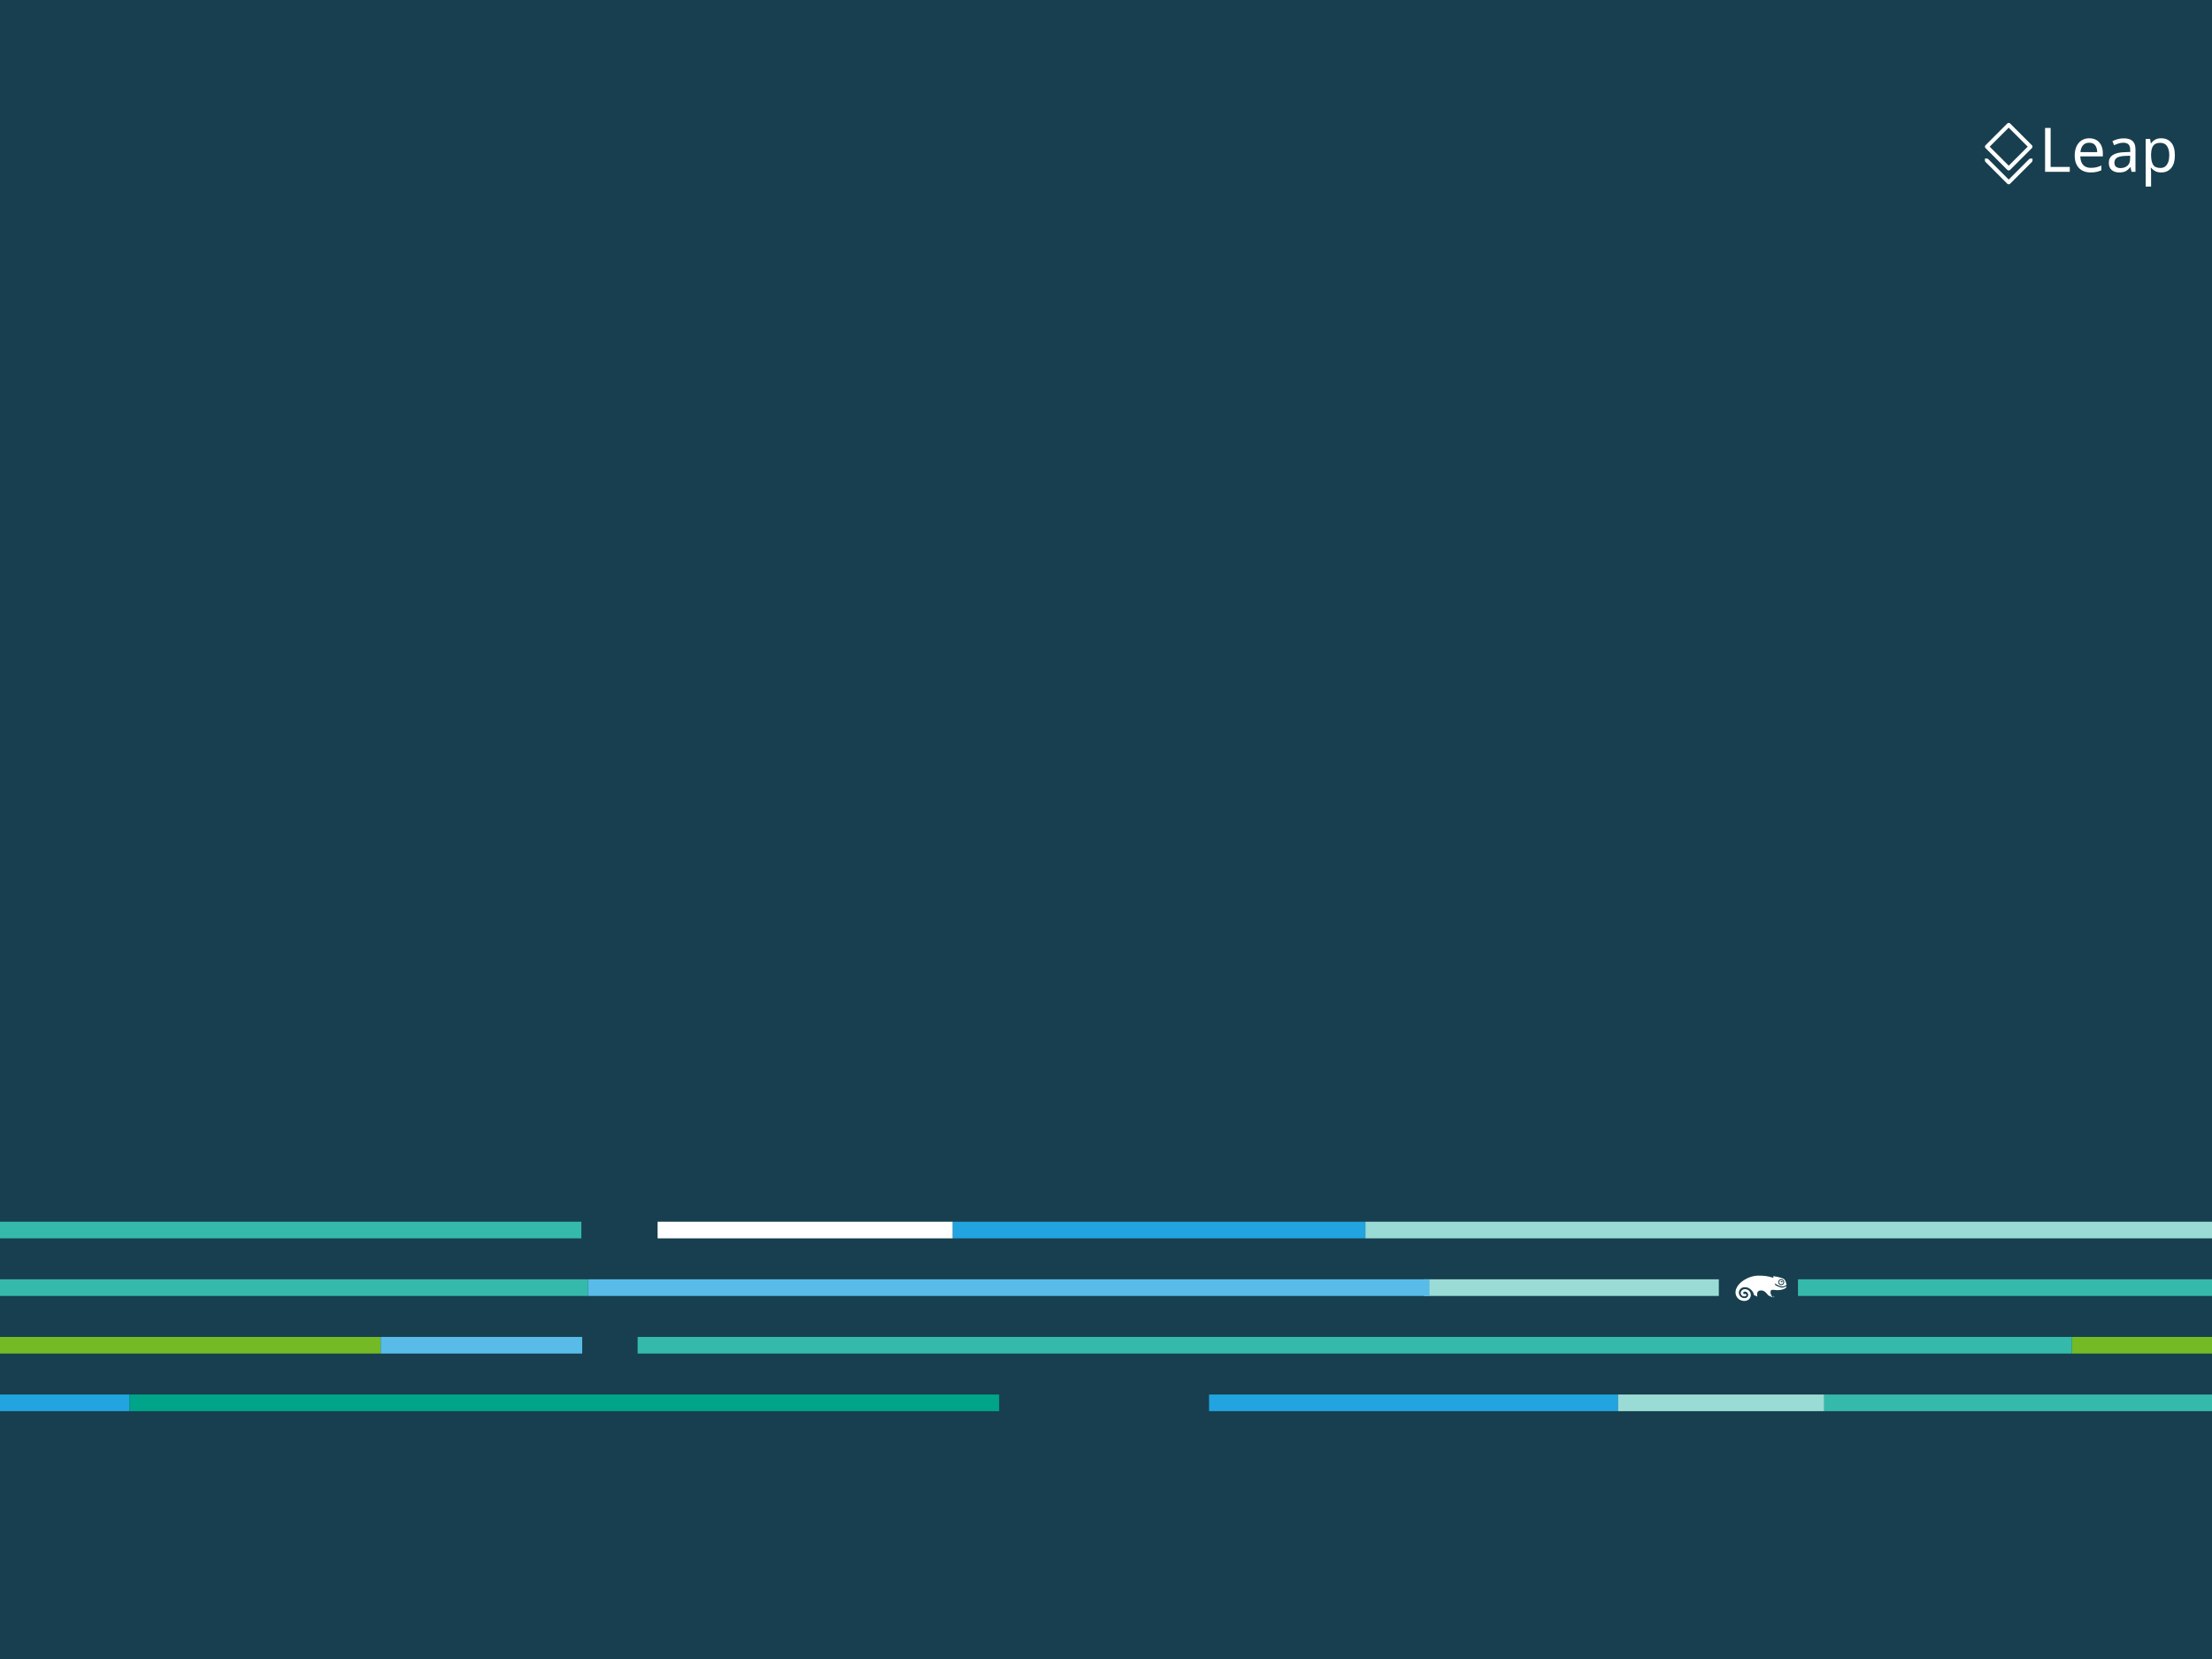
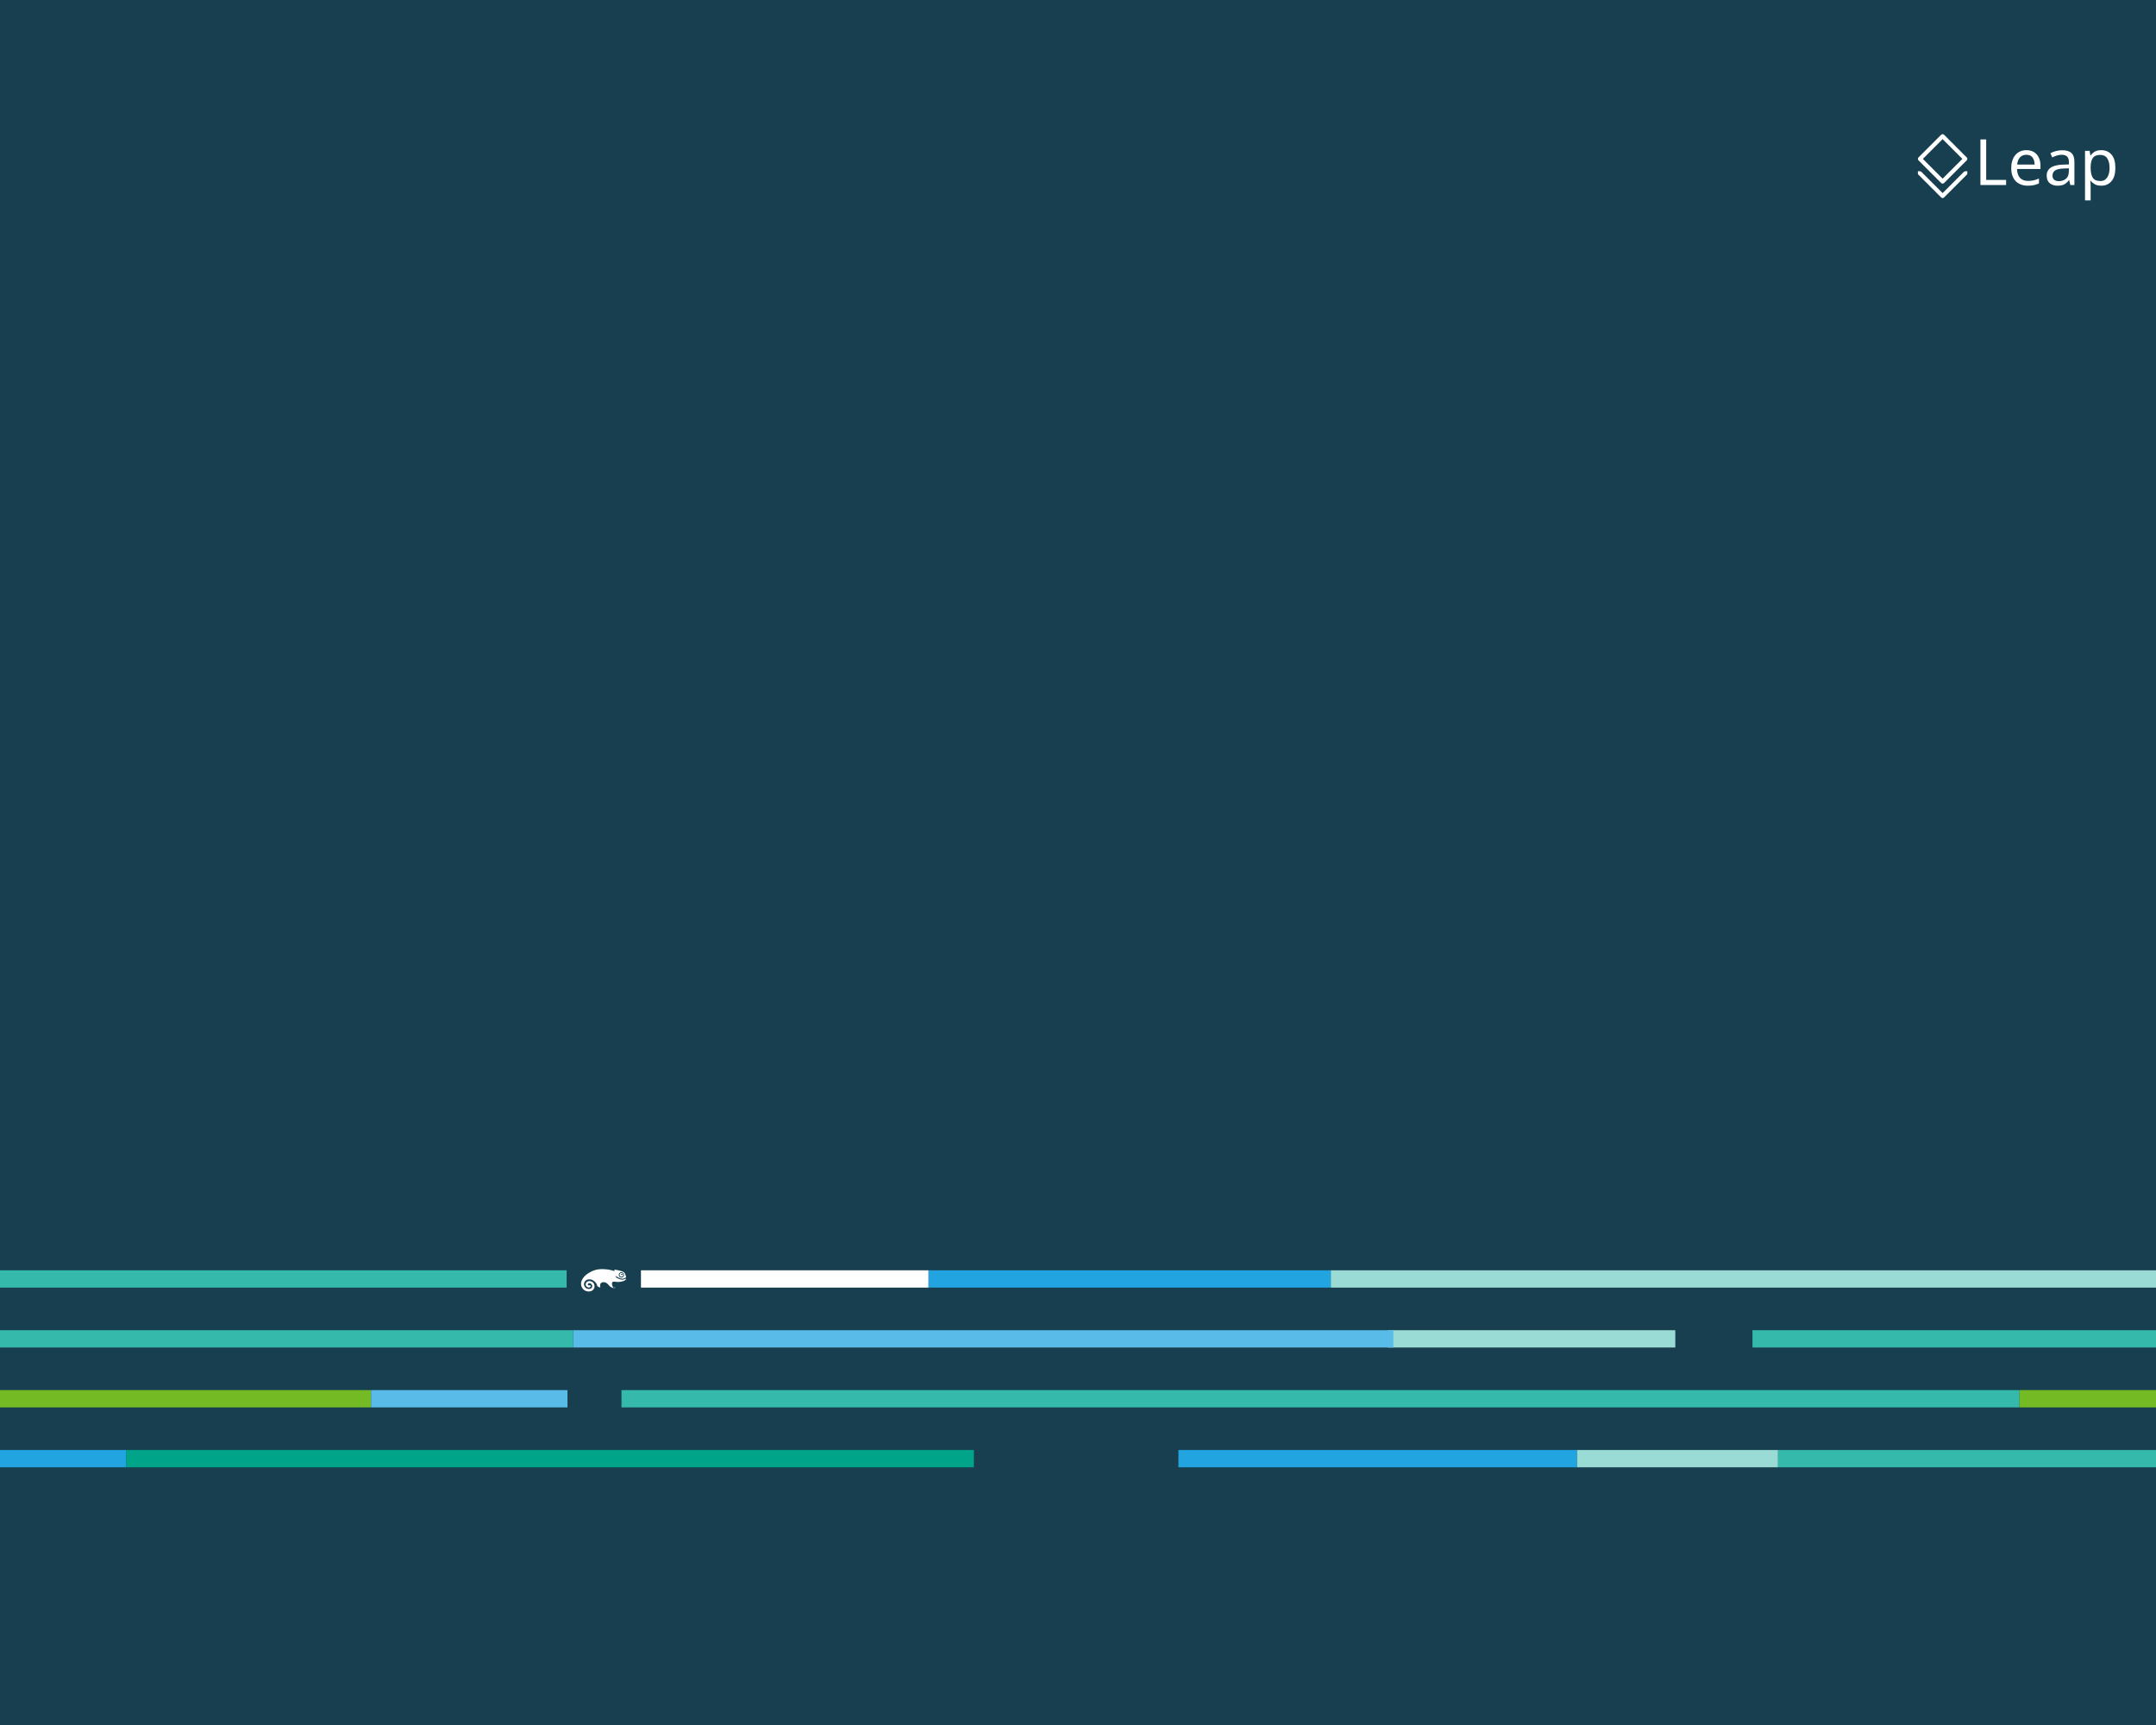
- <svg xmlns="http://www.w3.org/2000/svg" width="1440" height="1080" viewBox="0 0 1440 1080" version="1.1" id="SVGRoot">
+ <svg xmlns="http://www.w3.org/2000/svg" width="1350" height="1080" viewBox="0 0 1350 1080" version="1.1" id="SVGRoot">
  <defs id="defs10" />
  <g id="layer1">
-     <path id="rect25" style="fill:#173f4f;fill-opacity:1;stroke-width:0.866" d="M 0,0 H 1440 V 1080 H 0 Z" />
-     <rect style="fill:#35b9ab;fill-opacity:1;stroke-width:0.76" id="rect859" width="378.567" height="10.833" x="0" y="795.322" />
-     <rect style="fill:#173f4f;fill-opacity:1;stroke-width:1.022" id="rect865" width="49.524" height="10.833" x="378.567" y="795.322" />
-     <rect style="fill:#ffffff;fill-opacity:1;stroke-width:1.793" id="rect869" width="192.094" height="10.833" x="428.098" y="795.322" />
-     <rect style="fill:#21a4df;fill-opacity:1;stroke-width:1.638" id="rect873" width="268.632" height="10.833" x="620.247" y="795.322" />
-     <rect style="fill:#9adcd5;fill-opacity:1;stroke-width:0.63" id="rect877" width="551.12" height="10.833" x="888.879" y="795.322" />
-     <rect style="fill:#35b9ab;fill-opacity:1;stroke-width:0.764" id="rect859-3" width="382.836" height="10.833" x="0" y="832.822" />
-     <rect style="fill:#173f4f;fill-opacity:1;stroke-width:1.022" id="rect865-6" width="49.524" height="10.833" x="1136.586" y="832.822" />
-     <rect style="fill:#9adcd5;fill-opacity:1;stroke-width:1.793" id="rect869-7" width="192.094" height="10.833" x="926.855" y="832.822" />
-     <rect style="fill:#35b9ab;fill-opacity:1;stroke-width:1.641" id="rect873-5" width="269.525" height="10.833" x="1170.474" y="832.822" />
-     <rect style="fill:#59bbe7;fill-opacity:1;stroke-width:0.628" id="rect877-3" width="547.769" height="10.833" x="382.836" y="832.822" />
-     <rect style="fill:#73ba25;fill-opacity:1;stroke-width:0.605" id="rect932" width="247.836" height="10.833" x="0" y="870.322" />
-     <rect style="fill:#59bbe7;fill-opacity:1;stroke-width:0.712" id="rect937" width="131.25" height="10.833" x="247.836" y="870.322" />
-     <rect style="fill:#173f4f;fill-opacity:1;stroke-width:0.724" id="rect957" width="36" height="10.833" x="379.086" y="870.322" />
-     <rect style="fill:#35b9ab;fill-opacity:1;stroke-width:3.352" id="rect961" width="933.75" height="10.833" x="415.086" y="870.322" />
-     <rect style="fill:#73ba25;fill-opacity:1;stroke-width:0.796" id="rect965" width="91.164" height="10.833" x="1348.836" y="870.322" />
-     <rect style="fill:#21a4df;fill-opacity:1;stroke-width:0.72" id="rect976" width="84.38" height="10.833" x="0" y="907.822" />
-     <rect style="fill:#00a489;fill-opacity:1;stroke-width:0.635" id="rect980" width="566.25" height="10.833" x="84.336" y="907.822" />
-     <rect style="fill:#173f4f;fill-opacity:1;stroke-width:0.705" id="rect984" width="136.5" height="10.833" x="650.586" y="907.822" />
-     <rect style="fill:#21a4df;fill-opacity:1;stroke-width:0.521" id="rect992" width="266.25" height="10.833" x="787.086" y="907.822" />
-     <rect style="fill:#9adcd5;fill-opacity:1;stroke-width:0.529" id="rect996" width="134.25" height="10.833" x="1053.336" y="907.822" />
-     <rect style="fill:#35b9ab;fill-opacity:1;stroke-width:0.74" id="rect998" width="252.414" height="10.833" x="1187.586" y="907.822" />
-     <path d="m 1307.596,80 a 1.291,1.291 0 0 0 -0.852,0.373 l -14.195,14.195 a 1.291,1.291 0 0 0 0,1.825 l 14.195,14.195 a 1.291,1.291 0 0 0 1.825,0 l 14.195,-14.195 a 1.291,1.291 0 0 0 0,-1.825 L 1308.569,80.373 A 1.291,1.291 0 0 0 1307.596,80 Z m 0.061,3.11 12.37,12.37 -12.37,12.37 -12.37,-12.37 z m -15.486,20.112 v 1.29 a 1.29,1.29 0 0 0 0.378,0.912 l 14.195,14.195 a 1.291,1.291 0 0 0 1.825,0 l 14.195,-14.195 a 1.29,1.29 0 0 0 0.378,-0.912 1.29,1.29 0 0 0 0,-0.06 v -1.23 h -1.29 a 1.29,1.29 0 0 0 -0.912,0.378 l -13.283,13.283 -13.283,-13.283 a 1.29,1.29 0 0 0 -0.912,-0.373 v -0.005 z" color="#000000" color-rendering="auto" dominant-baseline="auto" fill="#fbc75d" image-rendering="auto" shape-rendering="auto" solid-color="#000000" stop-color="#000000" style="font-variant-ligatures:normal;font-variant-position:normal;font-variant-caps:normal;font-variant-numeric:normal;font-variant-alternates:normal;font-variant-east-asian:normal;font-feature-settings:normal;font-variation-settings:normal;text-indent:0;text-decoration:none;text-decoration-line:none;text-decoration-style:solid;text-decoration-color:#000000;text-transform:none;text-orientation:mixed;white-space:normal;shape-padding:0;shape-margin:0;inline-size:0;isolation:auto;mix-blend-mode:normal;fill:#ffffff;stroke-width:0.172" id="path64" />
-     <text xml:space="preserve" style="font-style:normal;font-weight:normal;font-size:40px;line-height:1.25;font-family:sans-serif;fill:#000000;fill-opacity:1;stroke:none" x="1327.462" y="111.859" id="text323">
-       <tspan id="tspan321" x="1327.462" y="111.859" style="font-style:normal;font-variant:normal;font-weight:normal;font-stretch:normal;font-family:'Source Sans Pro';-inkscape-font-specification:'Source Sans Pro';fill:#ffffff">Leap</tspan>
-     </text>
-     <g transform="matrix(0.1109746,0,0,0.1109746,1101.512,781.3483)" fill="#73ba25" id="g64" style="fill:#ffffff">
+     <path id="rect25" style="fill:#173f4f;fill-opacity:1;stroke-width:0.839" d="M 0,0 H 1350 V 1080 H 0 Z" />
+     <rect style="fill:#35b9ab;fill-opacity:1;stroke-width:0.736" id="rect859" width="354.906" height="10.833" x="1.5258789e-06" y="795.322" />
+     <rect style="fill:#173f4f;fill-opacity:1;stroke-width:0.989" id="rect865" width="46.429" height="10.833" x="354.906" y="795.322" />
+     <rect style="fill:#ffffff;fill-opacity:1;stroke-width:1.736" id="rect869" width="180.088" height="10.833" x="401.342" y="795.322" />
+     <rect style="fill:#21a4df;fill-opacity:1;stroke-width:1.586" id="rect873" width="251.842" height="10.833" x="581.482" y="795.322" />
+     <rect style="fill:#9adcd5;fill-opacity:1;stroke-width:0.61" id="rect877" width="516.675" height="10.833" x="833.324" y="795.322" />
+     <rect style="fill:#35b9ab;fill-opacity:1;stroke-width:0.74" id="rect859-3" width="358.909" height="10.833" x="1.5258789e-06" y="832.822" />
+     <rect style="fill:#173f4f;fill-opacity:1;stroke-width:0.989" id="rect865-6" width="46.429" height="10.833" x="1065.55" y="832.822" />
+     <rect style="fill:#9adcd5;fill-opacity:1;stroke-width:1.736" id="rect869-7" width="180.088" height="10.833" x="868.927" y="832.822" />
+     <rect style="fill:#35b9ab;fill-opacity:1;stroke-width:1.589" id="rect873-5" width="252.68" height="10.833" x="1097.32" y="832.822" />
+     <rect style="fill:#59bbe7;fill-opacity:1;stroke-width:0.608" id="rect877-3" width="513.533" height="10.833" x="358.909" y="832.822" />
+     <rect style="fill:#73ba25;fill-opacity:1;stroke-width:0.585" id="rect932" width="232.346" height="10.833" x="1.5258789e-06" y="870.322" />
+     <rect style="fill:#59bbe7;fill-opacity:1;stroke-width:0.689" id="rect937" width="123.047" height="10.833" x="232.346" y="870.322" />
+     <rect style="fill:#173f4f;fill-opacity:1;stroke-width:0.701" id="rect957" width="33.75" height="10.833" x="355.393" y="870.322" />
+     <rect style="fill:#35b9ab;fill-opacity:1;stroke-width:3.246" id="rect961" width="875.39" height="10.833" x="389.143" y="870.322" />
+     <rect style="fill:#73ba25;fill-opacity:1;stroke-width:0.771" id="rect965" width="85.466" height="10.833" x="1264.534" y="870.322" />
+     <rect style="fill:#21a4df;fill-opacity:1;stroke-width:0.697" id="rect976" width="79.106" height="10.833" x="1.5258789e-06" y="907.822" />
+     <rect style="fill:#00a489;fill-opacity:1;stroke-width:0.615" id="rect980" width="530.859" height="10.833" x="79.065" y="907.822" />
+     <rect style="fill:#173f4f;fill-opacity:1;stroke-width:0.683" id="rect984" width="127.969" height="10.833" x="609.925" y="907.822" />
+     <rect style="fill:#21a4df;fill-opacity:1;stroke-width:0.504" id="rect992" width="249.609" height="10.833" x="737.893" y="907.822" />
+     <rect style="fill:#9adcd5;fill-opacity:1;stroke-width:0.512" id="rect996" width="125.859" height="10.833" x="987.503" y="907.822" />
+     <rect style="fill:#35b9ab;fill-opacity:1;stroke-width:0.716" id="rect998" width="236.638" height="10.833" x="1113.362" y="907.822" />
+     <g transform="matrix(0.0941817,0,0,0.0941817,339.8136,752.9343)" fill="#73ba25" id="g64" style="fill:#ffffff">
      <path id="Geeko" d="m 523.71,467.88 c -3.311,-0.119 -6.451,1.051 -8.85,3.301 -2.399,2.25 -3.815,5.298 -3.915,8.599 -0.23,6.821 5.111,12.559 11.916,12.81 3.309,0.1 6.465,-1.07 8.878,-3.32 2.41,-2.261 3.795,-5.311 3.901,-8.599 0.23,-6.819 -5.109,-12.549 -11.93,-12.791 z m 2.021,13.512 c -3.031,0 -5.479,-1.64 -5.479,-3.65 0,-2.029 2.448,-3.66 5.479,-3.66 3.031,0 5.486,1.631 5.486,3.66 0,2.01 -2.457,3.65 -5.486,3.65 z m 28.798,14.729 c 0.089,-0.069 0.295,-0.251 0.268,-0.419 -0.685,-4.279 -7.059,-25.029 -11.884,-30.019 -1.329,-1.359 -2.394,-2.699 -4.55,-3.96 -17.454,-10.171 -58.863,-16.309 -60.803,-16.59 0,0 -0.195,-0.041 -0.33,0.091 -0.105,0.102 -0.125,0.3 -0.125,0.3 0,0 -0.16,8.58 -0.184,9.539 -4.229,-1.421 -34.972,-11.351 -63.791,-12.351 -24.44,-0.859 -60.033,-4.02 -107.2,24.98 l -1.394,0.868 c -22.19,13.841 -37.51,30.91 -45.518,50.739 -2.512,6.24 -5.889,20.32 -2.541,33.569 1.442,5.791 4.13,11.61 7.756,16.819 8.194,11.77 21.944,19.58 36.749,20.899 20.904,1.87 36.733,-7.519 42.363,-25.099 3.871,-12.13 0,-29.928 -14.839,-39.007 -12.07,-7.391 -25.049,-5.711 -32.578,-0.73 -6.531,4.33 -10.23,11.06 -10.165,18.451 0.151,13.11 11.444,20.078 19.564,20.099 2.359,0 4.728,-0.41 7.399,-1.28 0.951,-0.289 1.845,-0.649 2.831,-1.259 l 0.309,-0.181 0.195,-0.13 -0.065,0.039 c 1.85,-1.261 2.964,-3.311 2.964,-5.511 0,-0.6 -0.084,-1.208 -0.256,-1.821 -0.959,-3.32 -4.239,-5.328 -7.638,-4.709 l -0.46,0.109 -0.621,0.189 -0.901,0.31 c -1.87,0.46 -3.269,0.5 -3.569,0.51 -0.951,-0.061 -5.625,-1.461 -5.625,-6.58 v -0.07 c 0,-1.88 0.754,-3.199 1.17,-3.92 1.454,-2.28 5.435,-4.518 10.814,-4.05 7.059,0.61 12.149,4.23 15.52,11.06 3.129,6.349 2.31,14.159 -2.11,19.88 -4.39,5.668 -12.205,8.078 -22.598,6.959 -10.481,-1.159 -19.34,-7.191 -24.303,-16.579 -4.856,-9.178 -5.121,-20.059 -0.686,-28.418 10.609,-20.029 30.649,-19.82 41.637,-17.921 16.26,2.82 34.758,17.819 41.319,35.138 1.059,2.761 1.599,4.949 2.071,6.95 l 0.709,2.99 18.37,8.969 c 0.395,0.193 0.528,0.258 0.686,0.14 0.189,-0.141 0.081,-0.53 0.081,-0.53 -0.114,-0.41 -0.381,-0.789 -0.805,-5.93 -0.349,-4.562 -1.059,-17.051 5.228,-23.24 2.441,-2.419 6.161,-4.578 9.099,-5.269 12.04,-2.941 26.159,-0.912 39.507,14.539 6.91,7.98 10.279,11.619 11.97,13.249 0,0 0.385,0.363 0.589,0.531 0.223,0.183 0.369,0.338 0.695,0.519 0.558,0.31 22.954,10.621 22.954,10.621 0,0 0.265,0.132 0.461,-0.11 0.194,-0.24 0.01,-0.479 0.01,-0.479 -0.149,-0.17 -14.199,-18.328 -11.698,-33.279 1.97,-11.909 11.447,-10.83 24.558,-9.35 4.279,0.5 9.152,1.059 14.196,1.172 14.084,0.089 29.254,-2.511 38.604,-6.601 6.049,-2.629 9.909,-4.379 12.328,-6.579 0.87,-0.721 1.321,-1.891 1.791,-3.15 l 0.33,-0.831 c 0.391,-1.021 0.966,-3.171 1.219,-4.35 0.102,-0.519 0.221,-1.027 -0.209,-1.359 -0.393,-0.303 -1.294,0.24 -1.294,0.24 -4.106,2.471 -14.369,7.151 -23.965,7.35 -11.914,0.24 -36.054,-12.061 -38.555,-13.36 -1.674,-3.986 -3.346,-7.972 -5.044,-11.948 17.27,11.379 31.594,17.668 42.559,18.638 12.207,1.087 21.723,-5.572 25.853,-8.343 0.541,-0.359 1.08,-0.762 1.576,-1.149 z m -48.992,-16.369 c 0.175,-4.73 2.155,-9.12 5.614,-12.34 3.46,-3.231 7.975,-4.9 12.708,-4.749 9.76,0.349 17.43,8.589 17.095,18.338 -0.184,4.73 -2.164,9.12 -5.614,12.33 -3.46,3.25 -7.964,4.92 -12.719,4.76 -9.75,-0.36 -17.411,-8.58 -17.084,-18.338 z" clip-rule="evenodd" fill-rule="evenodd" style="fill:#ffffff" />
      <g transform="matrix(1.7539,0,0,1.7539,-692,-166.47)" id="g62" style="fill:#ffffff">
        <path d="m 667.46,415.23 c 1.218,0 2.188,0.99 2.188,2.229 0,1.257 -0.971,2.237 -2.198,2.237 -1.218,0 -2.208,-0.98 -2.208,-2.237 0,-1.238 0.99,-2.229 2.208,-2.229 z m -0.01,0.346 c -0.98,0 -1.782,0.842 -1.782,1.882 0,1.06 0.802,1.891 1.792,1.891 0.99,0.011 1.782,-0.831 1.782,-1.881 0,-1.05 -0.792,-1.892 -1.782,-1.892 z m -0.416,3.179 h -0.396 v -2.485 c 0.208,-0.03 0.406,-0.06 0.703,-0.06 0.377,0 0.624,0.079 0.772,0.188 0.149,0.108 0.229,0.276 0.229,0.515 0,0.326 -0.218,0.524 -0.485,0.604 v 0.021 c 0.218,0.039 0.366,0.237 0.416,0.604 0.06,0.387 0.118,0.535 0.158,0.614 h -0.416 c -0.06,-0.079 -0.119,-0.307 -0.168,-0.634 -0.06,-0.316 -0.218,-0.436 -0.535,-0.436 h -0.277 v 1.069 z m 0,-1.377 h 0.287 c 0.327,0 0.604,-0.118 0.604,-0.426 0,-0.218 -0.158,-0.436 -0.604,-0.436 -0.129,0 -0.218,0.01 -0.287,0.021 z" fill="#73ba25" id="path60" style="fill:#ffffff" />
      </g>
    </g>
+     <path d="m 1216.324,84 a 1.291,1.291 0 0 0 -0.852,0.373 l -14.195,14.195 a 1.291,1.291 0 0 0 0,1.825 l 14.195,14.195 a 1.291,1.291 0 0 0 1.825,0 l 14.195,-14.195 a 1.291,1.291 0 0 0 0,-1.825 L 1217.297,84.373 A 1.291,1.291 0 0 0 1216.324,84 Z m 0.061,3.11 12.37,12.37 -12.37,12.37 -12.37,-12.37 z m -15.486,20.112 v 1.29 a 1.29,1.29 0 0 0 0.378,0.912 l 14.195,14.195 a 1.291,1.291 0 0 0 1.825,0 l 14.195,-14.195 a 1.29,1.29 0 0 0 0.378,-0.912 1.29,1.29 0 0 0 0,-0.06 v -1.23 h -1.29 a 1.29,1.29 0 0 0 -0.912,0.378 l -13.283,13.283 -13.283,-13.283 a 1.29,1.29 0 0 0 -0.912,-0.373 v -0.005 z" color="#000000" color-rendering="auto" dominant-baseline="auto" fill="#fbc75d" image-rendering="auto" shape-rendering="auto" solid-color="#000000" stop-color="#000000" style="font-variant-ligatures:normal;font-variant-position:normal;font-variant-caps:normal;font-variant-numeric:normal;font-variant-alternates:normal;font-variant-east-asian:normal;font-feature-settings:normal;font-variation-settings:normal;text-indent:0;text-decoration:none;text-decoration-line:none;text-decoration-style:solid;text-decoration-color:#000000;text-transform:none;text-orientation:mixed;white-space:normal;shape-padding:0;shape-margin:0;inline-size:0;isolation:auto;mix-blend-mode:normal;fill:#ffffff;stroke-width:0.172" id="path64" />
+     <text xml:space="preserve" style="font-style:normal;font-weight:normal;font-size:40px;line-height:1.25;font-family:sans-serif;fill:#000000;fill-opacity:1;stroke:none" x="1236.19" y="115.859" id="text323">
+       <tspan id="tspan321" x="1236.19" y="115.859" style="font-style:normal;font-variant:normal;font-weight:normal;font-stretch:normal;font-family:'Source Sans Pro';-inkscape-font-specification:'Source Sans Pro';fill:#ffffff">Leap</tspan>
+     </text>
  </g>
</svg>
